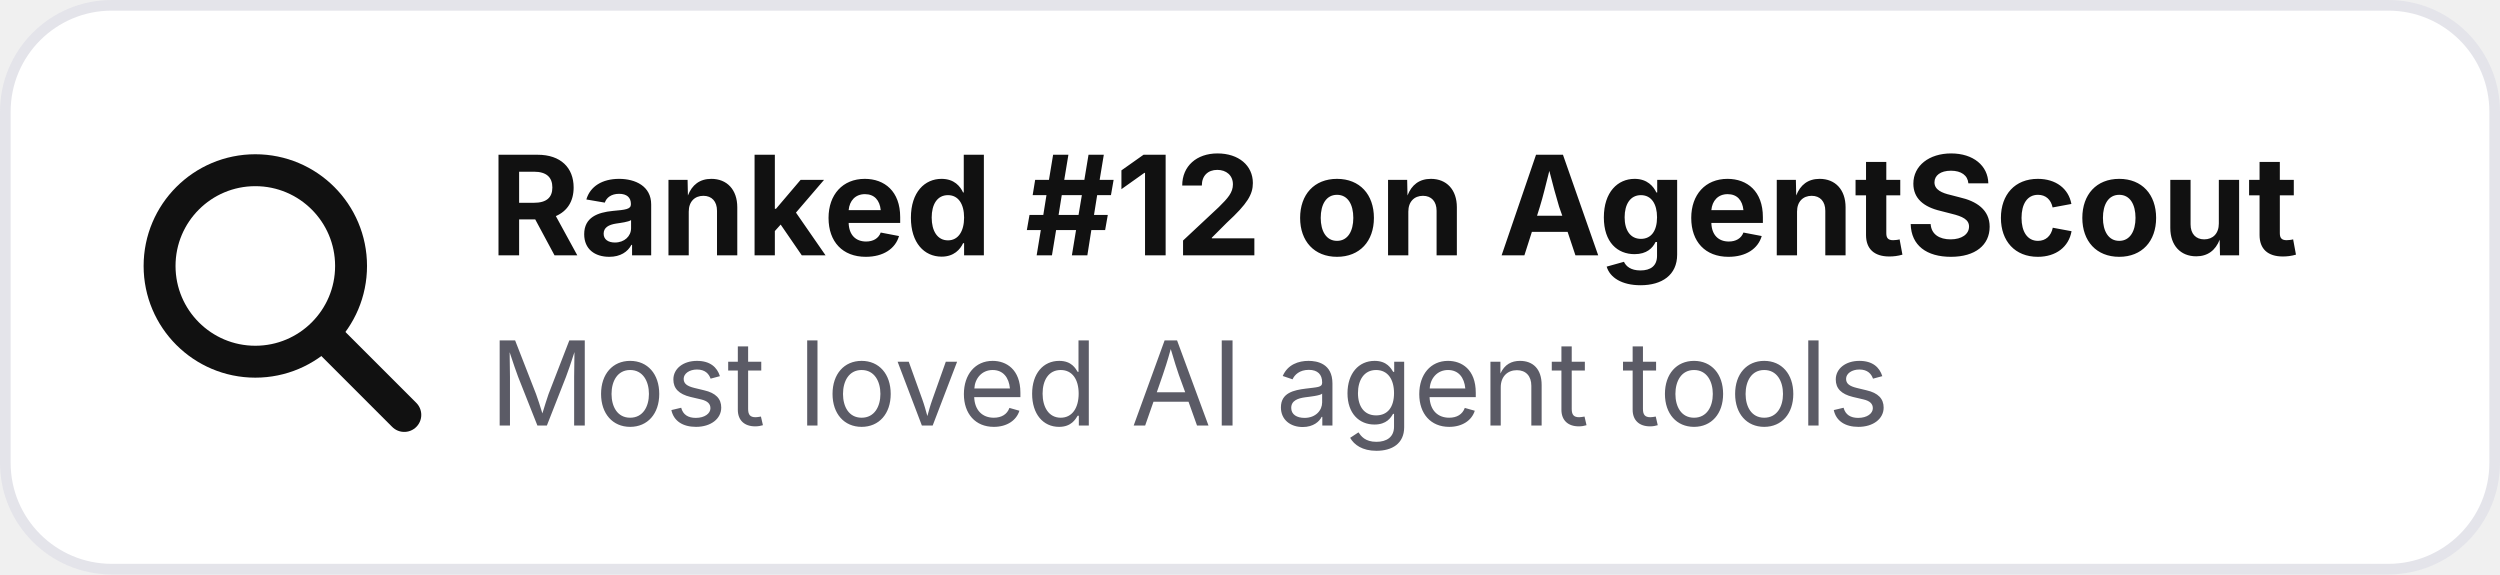
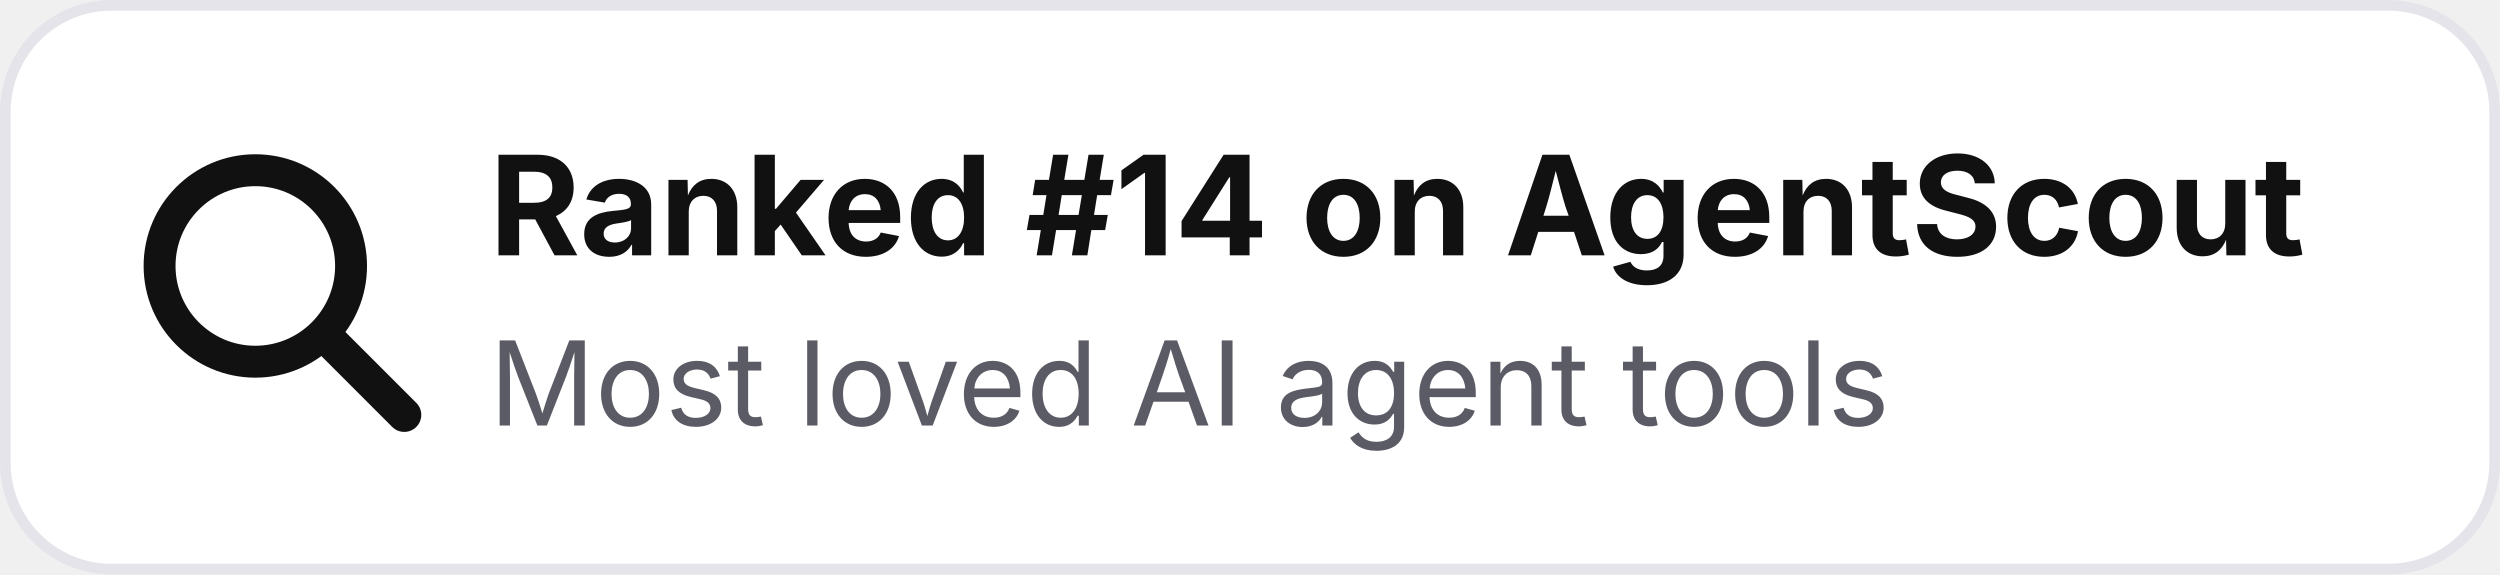
- <svg xmlns="http://www.w3.org/2000/svg" width="235" height="54" viewBox="0 0 235 54" role="img" aria-label="Ranked #12 on AgentScout">
+ <svg xmlns="http://www.w3.org/2000/svg" width="235" height="54" viewBox="0 0 235 54" role="img" aria-label="Ranked #14 on AgentScout">
  <rect x=".5" y=".5" width="234" height="53" rx="10" fill="#ffffff" stroke="#e4e4ea" />
  <circle cx="24" cy="25" r="9" fill="none" stroke="#111111" stroke-width="3" />
  <path d="M31 32l7 7" stroke="#111111" stroke-width="3.2" stroke-linecap="round" />
-   <text x="46" y="24" font-family="Inter,Segoe UI,Arial,sans-serif" font-size="13" font-weight="700" fill="#111111">Ranked #12 on AgentScout</text>
+   <text x="46" y="24" font-family="Inter,Segoe UI,Arial,sans-serif" font-size="13" font-weight="700" fill="#111111">Ranked #14 on AgentScout</text>
  <text x="46" y="40" font-family="Inter,Segoe UI,Arial,sans-serif" font-size="11" fill="#5b5b66">Most loved AI agent tools</text>
</svg>
